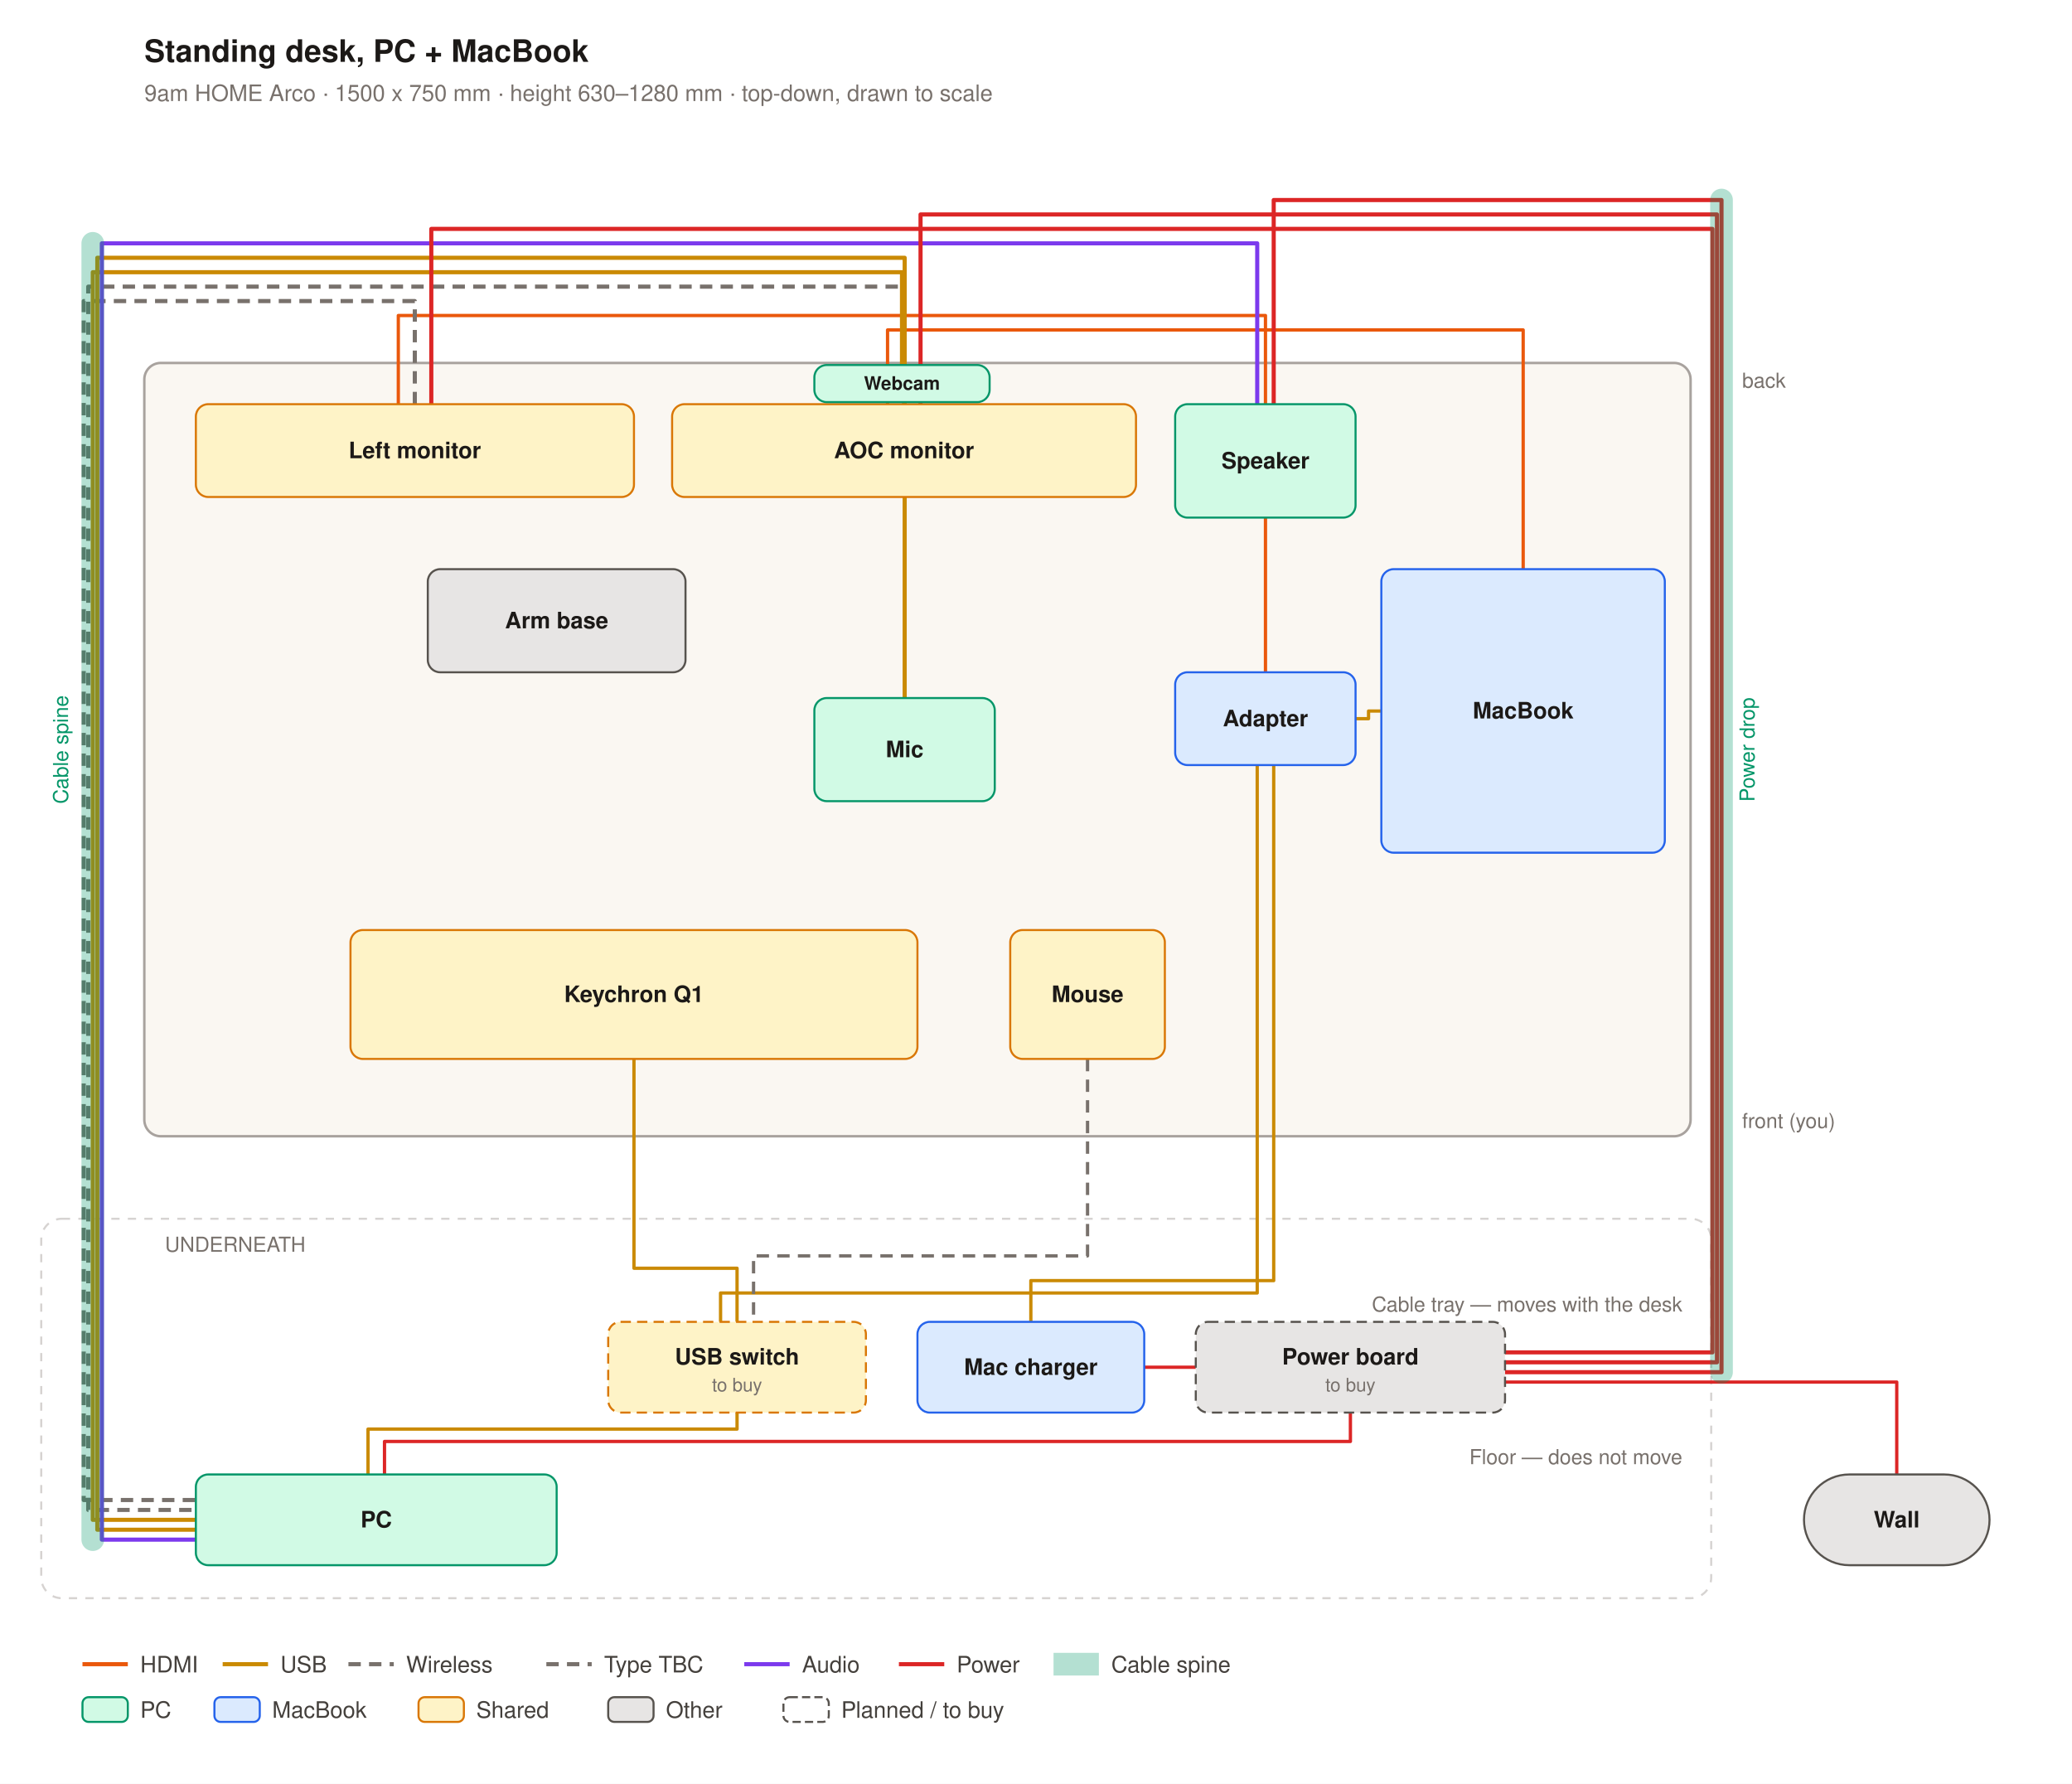
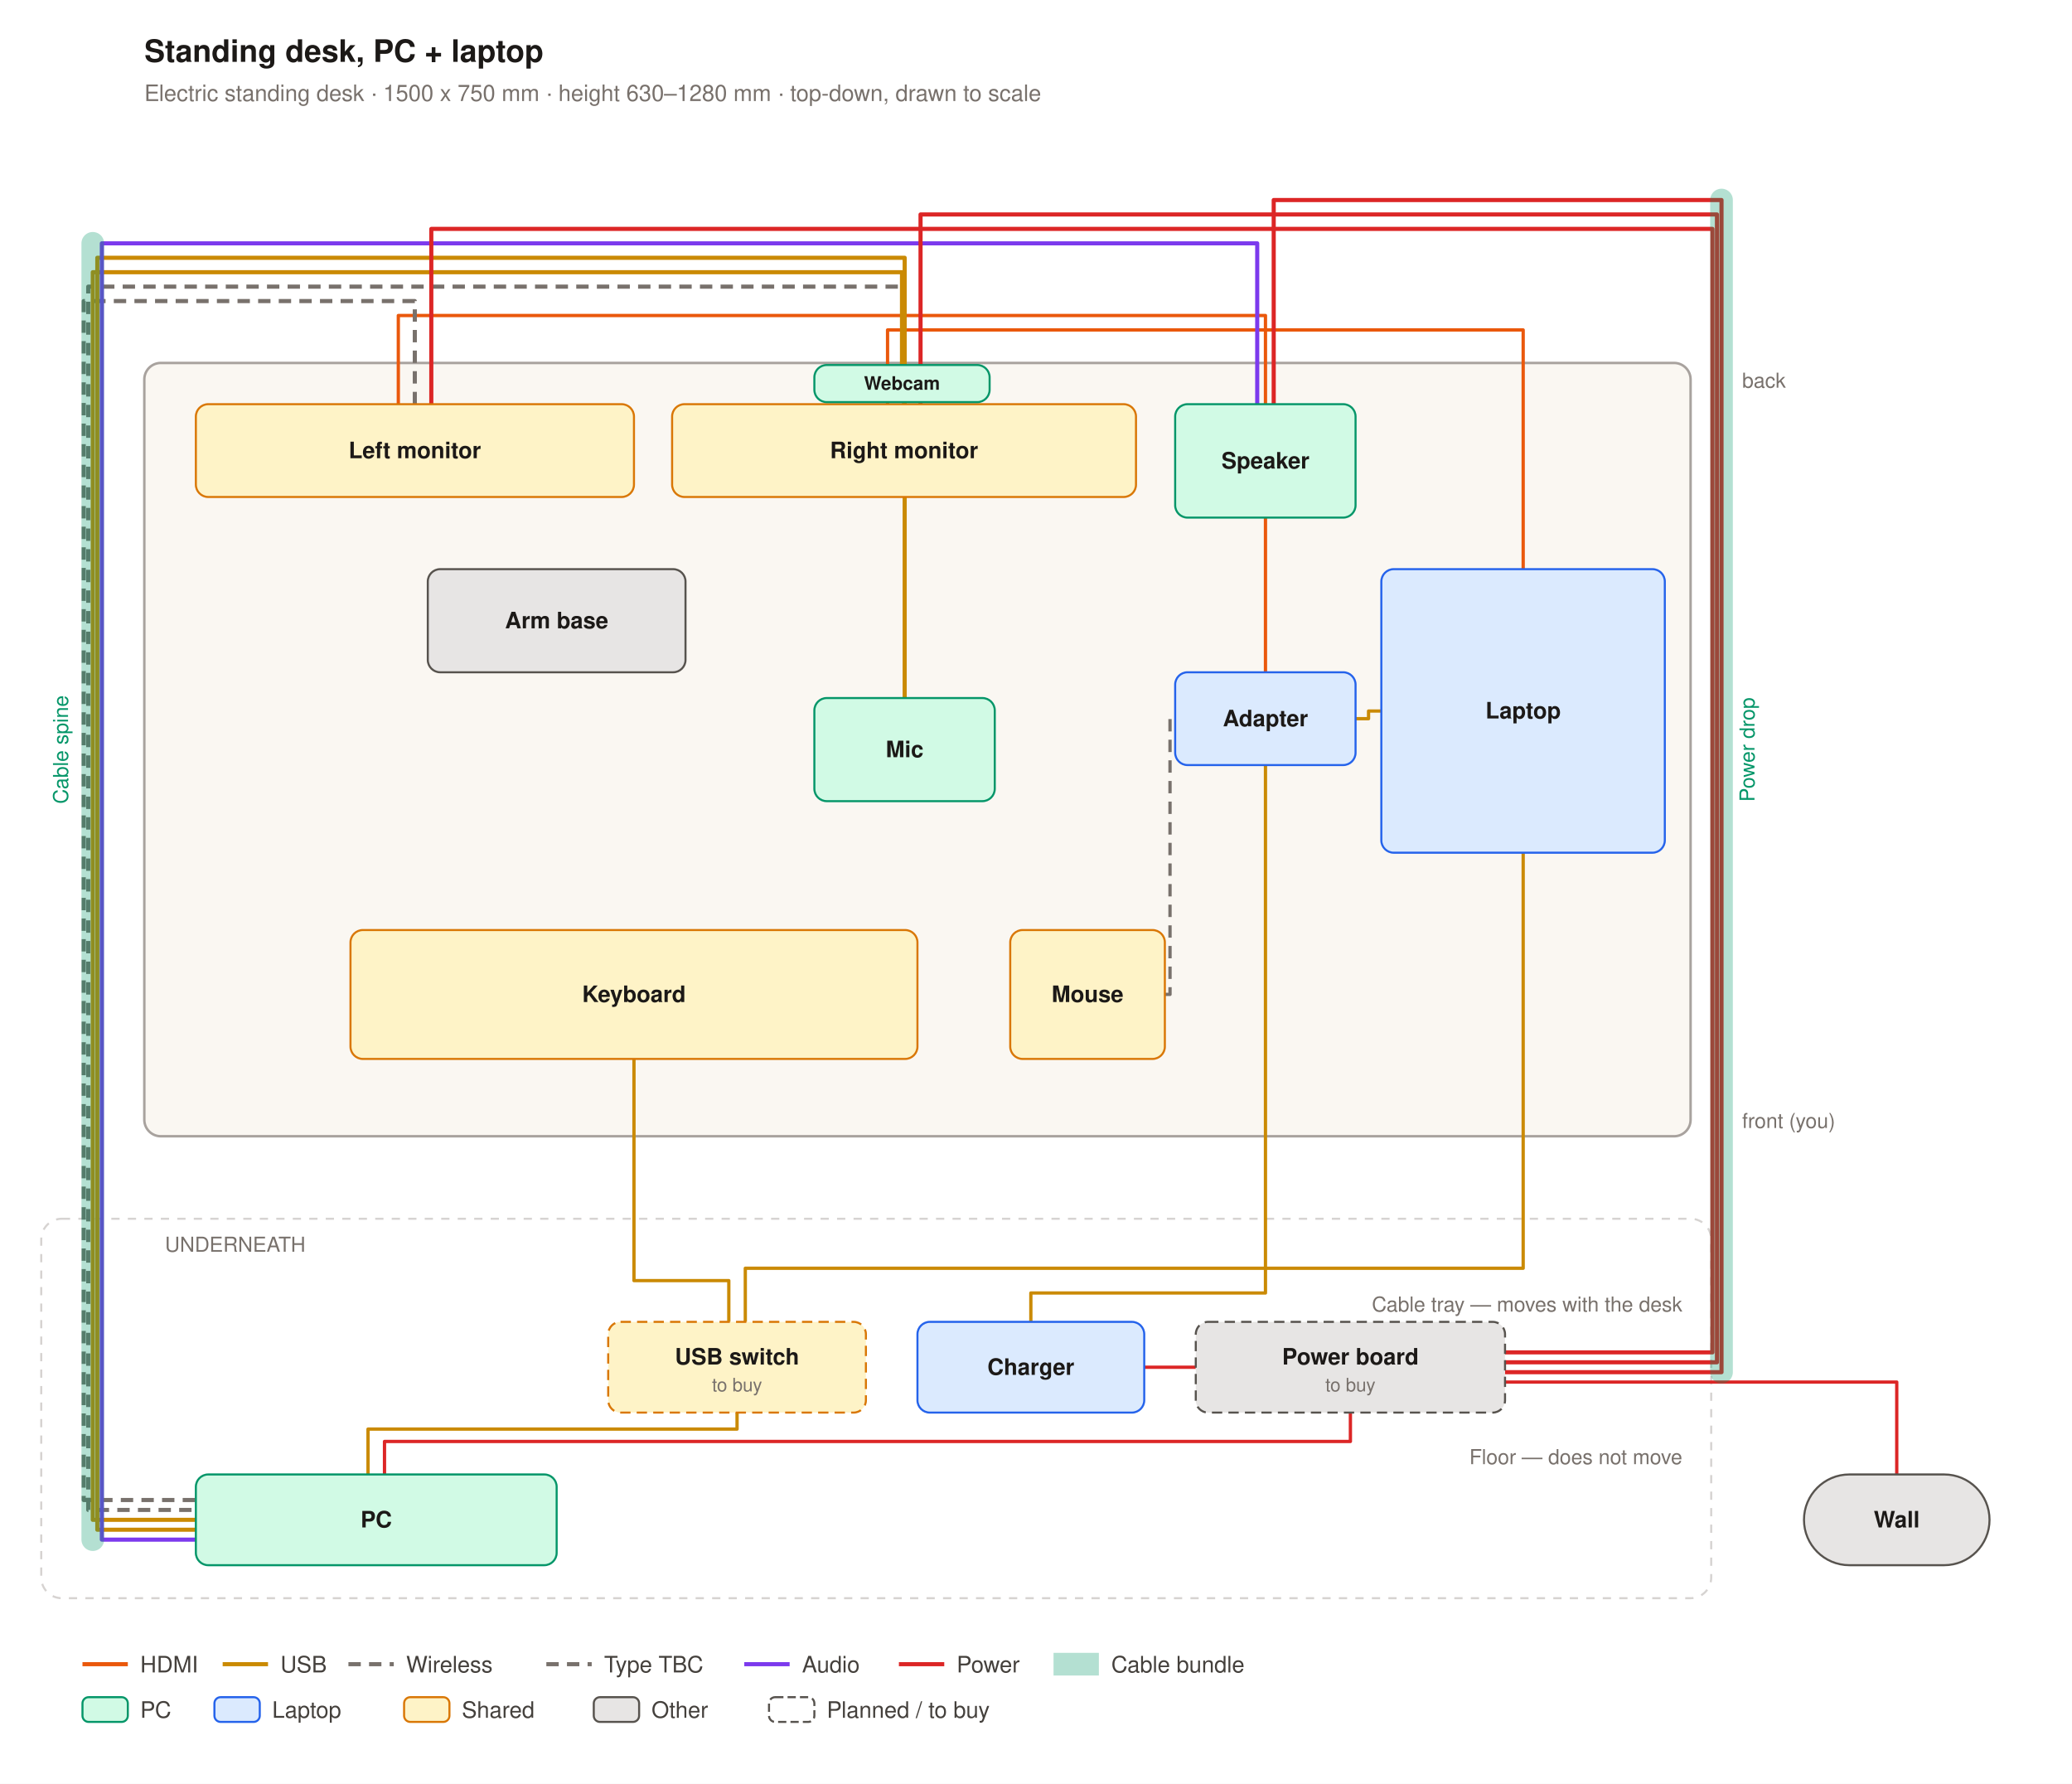
<svg xmlns="http://www.w3.org/2000/svg" width="1005" height="865" viewBox="0 0 1005 865" font-family="Helvetica, Arial, sans-serif" role="img">
  <rect width="100%" height="100%" fill="white" />
-   <text x="70" y="30" font-size="15" font-weight="bold" fill="#1c1917">Standing desk, PC + MacBook</text>
-   <text x="70" y="49" font-size="11" fill="#78716c">9am HOME Arco · 1500 x 750 mm · height 630–1280 mm · top-down, drawn to scale</text>
+   <text x="70" y="30" font-size="15" font-weight="bold" fill="#1c1917">Standing desk, PC + laptop</text>
+   <text x="70" y="49" font-size="11" fill="#78716c">Electric standing desk · 1500 x 750 mm · height 630–1280 mm · top-down, drawn to scale</text>
  <rect x="70" y="176" width="750" height="375" rx="8" fill="#faf7f2" stroke="#a8a29e" stroke-width="1.2" />
  <text x="845" y="188" font-size="10" fill="#78716c">back</text>
  <text x="845" y="547" font-size="10" fill="#78716c">front (you)</text>
  <rect x="20" y="591" width="810" height="184" rx="10" fill="none" stroke="#d6d3d1" stroke-dasharray="4 4" />
  <text x="80" y="607" font-size="10" fill="#78716c">UNDERNEATH</text>
  <text x="816" y="636" font-size="10" fill="#78716c" text-anchor="end">Cable tray — moves with the desk</text>
  <text x="816" y="710" font-size="10" fill="#78716c" text-anchor="end">Floor — does not move</text>
  <path d="M738.8 276 L738.8 160 L430.5 160 L430.5 196 L430.5 196" fill="none" stroke="#ea580c" stroke-width="1.6" stroke-linejoin="round" />
  <path d="M670 344.8 L663.8 344.8 L663.8 348.5 L657.5 348.5 L657.5 348.5" fill="none" stroke="#ca8a04" stroke-width="1.6" stroke-linejoin="round" />
  <path d="M613.8 326 L613.8 153 L193.2 153 L193.2 196 L193.2 196" fill="none" stroke="#ea580c" stroke-width="1.6" stroke-linejoin="round" />
-   <path d="M609.8 371 L609.8 627 L349.5 627 L349.5 641 L349.5 641" fill="none" stroke="#ca8a04" stroke-width="1.6" stroke-linejoin="round" />
-   <path d="M617.8 371 L617.8 621 L500 621 L500 641 L500 641" fill="none" stroke="#ca8a04" stroke-width="1.6" stroke-linejoin="round" />
-   <path d="M307.5 513.5 L307.5 615 L357.5 615 L357.5 641 L357.5 641" fill="none" stroke="#ca8a04" stroke-width="1.6" stroke-linejoin="round" />
-   <path d="M527.5 513.5 L527.5 609 L365.5 609 L365.5 641 L365.5 641" fill="none" stroke="#78716c" stroke-width="1.6" stroke-dasharray="6 4" stroke-linejoin="round" />
+   <path d="M613.8 371 L613.8 627 L500 627 L500 641 L500 641" fill="none" stroke="#ca8a04" stroke-width="1.6" stroke-linejoin="round" />
+   <path d="M307.5 513.5 L307.5 621 L353.5 621 L353.5 641 L353.5 641" fill="none" stroke="#ca8a04" stroke-width="1.6" stroke-linejoin="round" />
+   <path d="M738.8 413.5 L738.8 615 L361.5 615 L361.5 641 L361.5 641" fill="none" stroke="#ca8a04" stroke-width="1.6" stroke-linejoin="round" />
+   <path d="M565 482.2 L567.5 482.2 L567.5 348.5 L570 348.5 L570 348.5" fill="none" stroke="#78716c" stroke-width="1.6" stroke-dasharray="6 4" stroke-linejoin="round" />
  <path d="M201.2 196 L201.2 146 L40.6 146 L40.6 727.4 L95 727.4 L95 727.4" fill="none" stroke="#78716c" stroke-width="2.0" stroke-dasharray="6 4" stroke-linejoin="round" />
  <path d="M438.5 196 L438.5 139 L42.8 139 L42.8 732.2 L95 732.2 L95 732.2" fill="none" stroke="#78716c" stroke-width="2.0" stroke-dasharray="6 4" stroke-linejoin="round" />
  <path d="M178.5 715 L178.5 693 L357.5 693 L357.5 685 L357.5 685" fill="none" stroke="#ca8a04" stroke-width="1.6" stroke-linejoin="round" />
  <path d="M437.5 177 L437.5 132 L45 132 L45 737 L95 737 L95 737" fill="none" stroke="#ca8a04" stroke-width="2.0" stroke-linejoin="round" />
  <path d="M438.8 338.5 L438.8 125 L47.2 125 L47.2 741.8 L95 741.8 L95 741.8" fill="none" stroke="#ca8a04" stroke-width="2.0" stroke-linejoin="round" />
  <path d="M609.8 196 L609.8 118 L49.4 118 L49.4 746.6 L95 746.6 L95 746.6" fill="none" stroke="#7c3aed" stroke-width="2.0" stroke-linejoin="round" />
  <path d="M209.2 196 L209.2 111 L830.6 111 L830.6 655.8 L730 655.8 L730 655.8" fill="none" stroke="#dc2626" stroke-width="2.0" stroke-linejoin="round" />
  <path d="M446.5 196 L446.5 104 L832.8 104 L832.8 660.6 L730 660.6 L730 660.6" fill="none" stroke="#dc2626" stroke-width="2.0" stroke-linejoin="round" />
  <path d="M617.8 196 L617.8 97 L835 97 L835 665.4 L730 665.4 L730 665.4" fill="none" stroke="#dc2626" stroke-width="2.0" stroke-linejoin="round" />
  <path d="M555 663 L567.5 663 L567.5 663 L580 663 L580 663" fill="none" stroke="#dc2626" stroke-width="1.6" stroke-linejoin="round" />
  <path d="M186.5 715 L186.5 699 L655 699 L655 685 L655 685" fill="none" stroke="#dc2626" stroke-width="1.6" stroke-linejoin="round" />
  <path d="M730 670.2 L920 670.2 L920 715 L920 715" fill="none" stroke="#dc2626" stroke-width="1.6" stroke-linejoin="round" />
  <line x1="45" y1="118" x2="45" y2="746.6" stroke="#059669" stroke-width="11" stroke-opacity="0.3" stroke-linecap="round" />
  <text x="33" y="363.5" font-size="10" fill="#059669" text-anchor="middle" transform="rotate(-90 33 363.5)">Cable spine</text>
  <line x1="835" y1="97" x2="835" y2="665.4" stroke="#059669" stroke-width="11" stroke-opacity="0.3" stroke-linecap="round" />
  <text x="851" y="363.5" font-size="10" fill="#059669" text-anchor="middle" transform="rotate(-90 851 363.5)">Power drop</text>
  <rect x="95" y="715" width="175" height="44" rx="6" fill="#d1fae5" stroke="#059669" />
  <text x="182.5" y="740.7" font-size="11" font-weight="600" text-anchor="middle" fill="#1c1917">PC</text>
  <rect x="670" y="276" width="137.5" height="137.5" rx="6" fill="#dbeafe" stroke="#2563eb" />
-   <text x="738.8" y="348.4" font-size="11" font-weight="600" text-anchor="middle" fill="#1c1917">MacBook</text>
+   <text x="738.8" y="348.4" font-size="11" font-weight="600" text-anchor="middle" fill="#1c1917">Laptop</text>
  <rect x="570" y="326" width="87.5" height="45" rx="6" fill="#dbeafe" stroke="#2563eb" />
  <text x="613.8" y="352.2" font-size="11" font-weight="600" text-anchor="middle" fill="#1c1917">Adapter</text>
  <rect x="95" y="196" width="212.5" height="45" rx="6" fill="#fef3c7" stroke="#d97706" />
  <text x="201.2" y="222.2" font-size="11" font-weight="600" text-anchor="middle" fill="#1c1917">Left monitor</text>
  <rect x="326" y="196" width="225" height="45" rx="6" fill="#fef3c7" stroke="#d97706" />
-   <text x="438.5" y="222.2" font-size="11" font-weight="600" text-anchor="middle" fill="#1c1917">AOC monitor</text>
+   <text x="438.5" y="222.2" font-size="11" font-weight="600" text-anchor="middle" fill="#1c1917">Right monitor</text>
  <rect x="207.5" y="276" width="125" height="50" rx="6" fill="#e7e5e4" stroke="#57534e" />
  <text x="270" y="304.7" font-size="11" font-weight="600" text-anchor="middle" fill="#1c1917">Arm base</text>
  <rect x="395" y="177" width="85" height="18" rx="6" fill="#d1fae5" stroke="#059669" />
  <text x="437.5" y="189" font-size="9" font-weight="600" text-anchor="middle" fill="#1c1917">Webcam</text>
  <rect x="395" y="338.5" width="87.5" height="50" rx="6" fill="#d1fae5" stroke="#059669" />
  <text x="438.8" y="367.2" font-size="11" font-weight="600" text-anchor="middle" fill="#1c1917">Mic</text>
  <rect x="570" y="196" width="87.5" height="55" rx="6" fill="#d1fae5" stroke="#059669" />
  <text x="613.8" y="227.2" font-size="11" font-weight="600" text-anchor="middle" fill="#1c1917">Speaker</text>
  <rect x="170" y="451" width="275" height="62.5" rx="6" fill="#fef3c7" stroke="#d97706" />
-   <text x="307.5" y="485.9" font-size="11" font-weight="600" text-anchor="middle" fill="#1c1917">Keychron Q1</text>
+   <text x="307.5" y="485.9" font-size="11" font-weight="600" text-anchor="middle" fill="#1c1917">Keyboard</text>
  <rect x="490" y="451" width="75" height="62.5" rx="6" fill="#fef3c7" stroke="#d97706" />
  <text x="527.5" y="485.9" font-size="11" font-weight="600" text-anchor="middle" fill="#1c1917">Mouse</text>
  <rect x="295" y="641" width="125" height="44" rx="6" fill="#fef3c7" stroke="#d97706" stroke-dasharray="5 3" />
  <text x="357.5" y="674.7" font-size="9" text-anchor="middle" fill="#78716c">to buy</text>
  <text x="357.5" y="661.7" font-size="11" font-weight="600" text-anchor="middle" fill="#1c1917">USB switch</text>
  <rect x="445" y="641" width="110" height="44" rx="6" fill="#dbeafe" stroke="#2563eb" />
-   <text x="500" y="666.7" font-size="11" font-weight="600" text-anchor="middle" fill="#1c1917">Mac charger</text>
+   <text x="500" y="666.7" font-size="11" font-weight="600" text-anchor="middle" fill="#1c1917">Charger</text>
  <rect x="580" y="641" width="150" height="44" rx="6" fill="#e7e5e4" stroke="#57534e" stroke-dasharray="5 3" />
  <text x="655" y="674.7" font-size="9" text-anchor="middle" fill="#78716c">to buy</text>
  <text x="655" y="661.7" font-size="11" font-weight="600" text-anchor="middle" fill="#1c1917">Power board</text>
  <rect x="875" y="715" width="90" height="44" rx="22" fill="#e7e5e4" stroke="#57534e" />
  <text x="920" y="740.7" font-size="11" font-weight="600" text-anchor="middle" fill="#1c1917">Wall</text>
  <line x1="40" y1="807" x2="62" y2="807" stroke="#ea580c" stroke-width="2" />
  <text x="68" y="811" font-size="11" fill="#44403c">HDMI</text>
  <line x1="108" y1="807" x2="130" y2="807" stroke="#ca8a04" stroke-width="2" />
  <text x="136" y="811" font-size="11" fill="#44403c">USB</text>
  <line x1="169" y1="807" x2="191" y2="807" stroke="#78716c" stroke-width="2" stroke-dasharray="6 4" />
  <text x="197" y="811" font-size="11" fill="#44403c">Wireless</text>
  <line x1="265" y1="807" x2="287" y2="807" stroke="#78716c" stroke-width="2" stroke-dasharray="6 4" />
  <text x="293" y="811" font-size="11" fill="#44403c">Type TBC</text>
  <line x1="361" y1="807" x2="383" y2="807" stroke="#7c3aed" stroke-width="2" />
  <text x="389" y="811" font-size="11" fill="#44403c">Audio</text>
  <line x1="436" y1="807" x2="458" y2="807" stroke="#dc2626" stroke-width="2" />
  <text x="464" y="811" font-size="11" fill="#44403c">Power</text>
  <line x1="511" y1="807" x2="533" y2="807" stroke="#059669" stroke-width="11" stroke-opacity="0.3" />
-   <text x="539" y="811" font-size="11" fill="#44403c">Cable spine</text>
+   <text x="539" y="811" font-size="11" fill="#44403c">Cable bundle</text>
  <rect x="40" y="823" width="22" height="12" rx="3" fill="#d1fae5" stroke="#059669" />
  <text x="68" y="833" font-size="11" fill="#44403c">PC</text>
  <rect x="104" y="823" width="22" height="12" rx="3" fill="#dbeafe" stroke="#2563eb" />
-   <text x="132" y="833" font-size="11" fill="#44403c">MacBook</text>
-   <rect x="203" y="823" width="22" height="12" rx="3" fill="#fef3c7" stroke="#d97706" />
-   <text x="231" y="833" font-size="11" fill="#44403c">Shared</text>
-   <rect x="295" y="823" width="22" height="12" rx="3" fill="#e7e5e4" stroke="#57534e" />
-   <text x="323" y="833" font-size="11" fill="#44403c">Other</text>
-   <rect x="380" y="823" width="22" height="12" rx="3" fill="white" stroke="#57534e" stroke-dasharray="4 2" />
-   <text x="408" y="833" font-size="11" fill="#44403c">Planned / to buy</text>
+   <text x="132" y="833" font-size="11" fill="#44403c">Laptop</text>
+   <rect x="196" y="823" width="22" height="12" rx="3" fill="#fef3c7" stroke="#d97706" />
+   <text x="224" y="833" font-size="11" fill="#44403c">Shared</text>
+   <rect x="288" y="823" width="22" height="12" rx="3" fill="#e7e5e4" stroke="#57534e" />
+   <text x="316" y="833" font-size="11" fill="#44403c">Other</text>
+   <rect x="373" y="823" width="22" height="12" rx="3" fill="white" stroke="#57534e" stroke-dasharray="4 2" />
+   <text x="401" y="833" font-size="11" fill="#44403c">Planned / to buy</text>
</svg>
